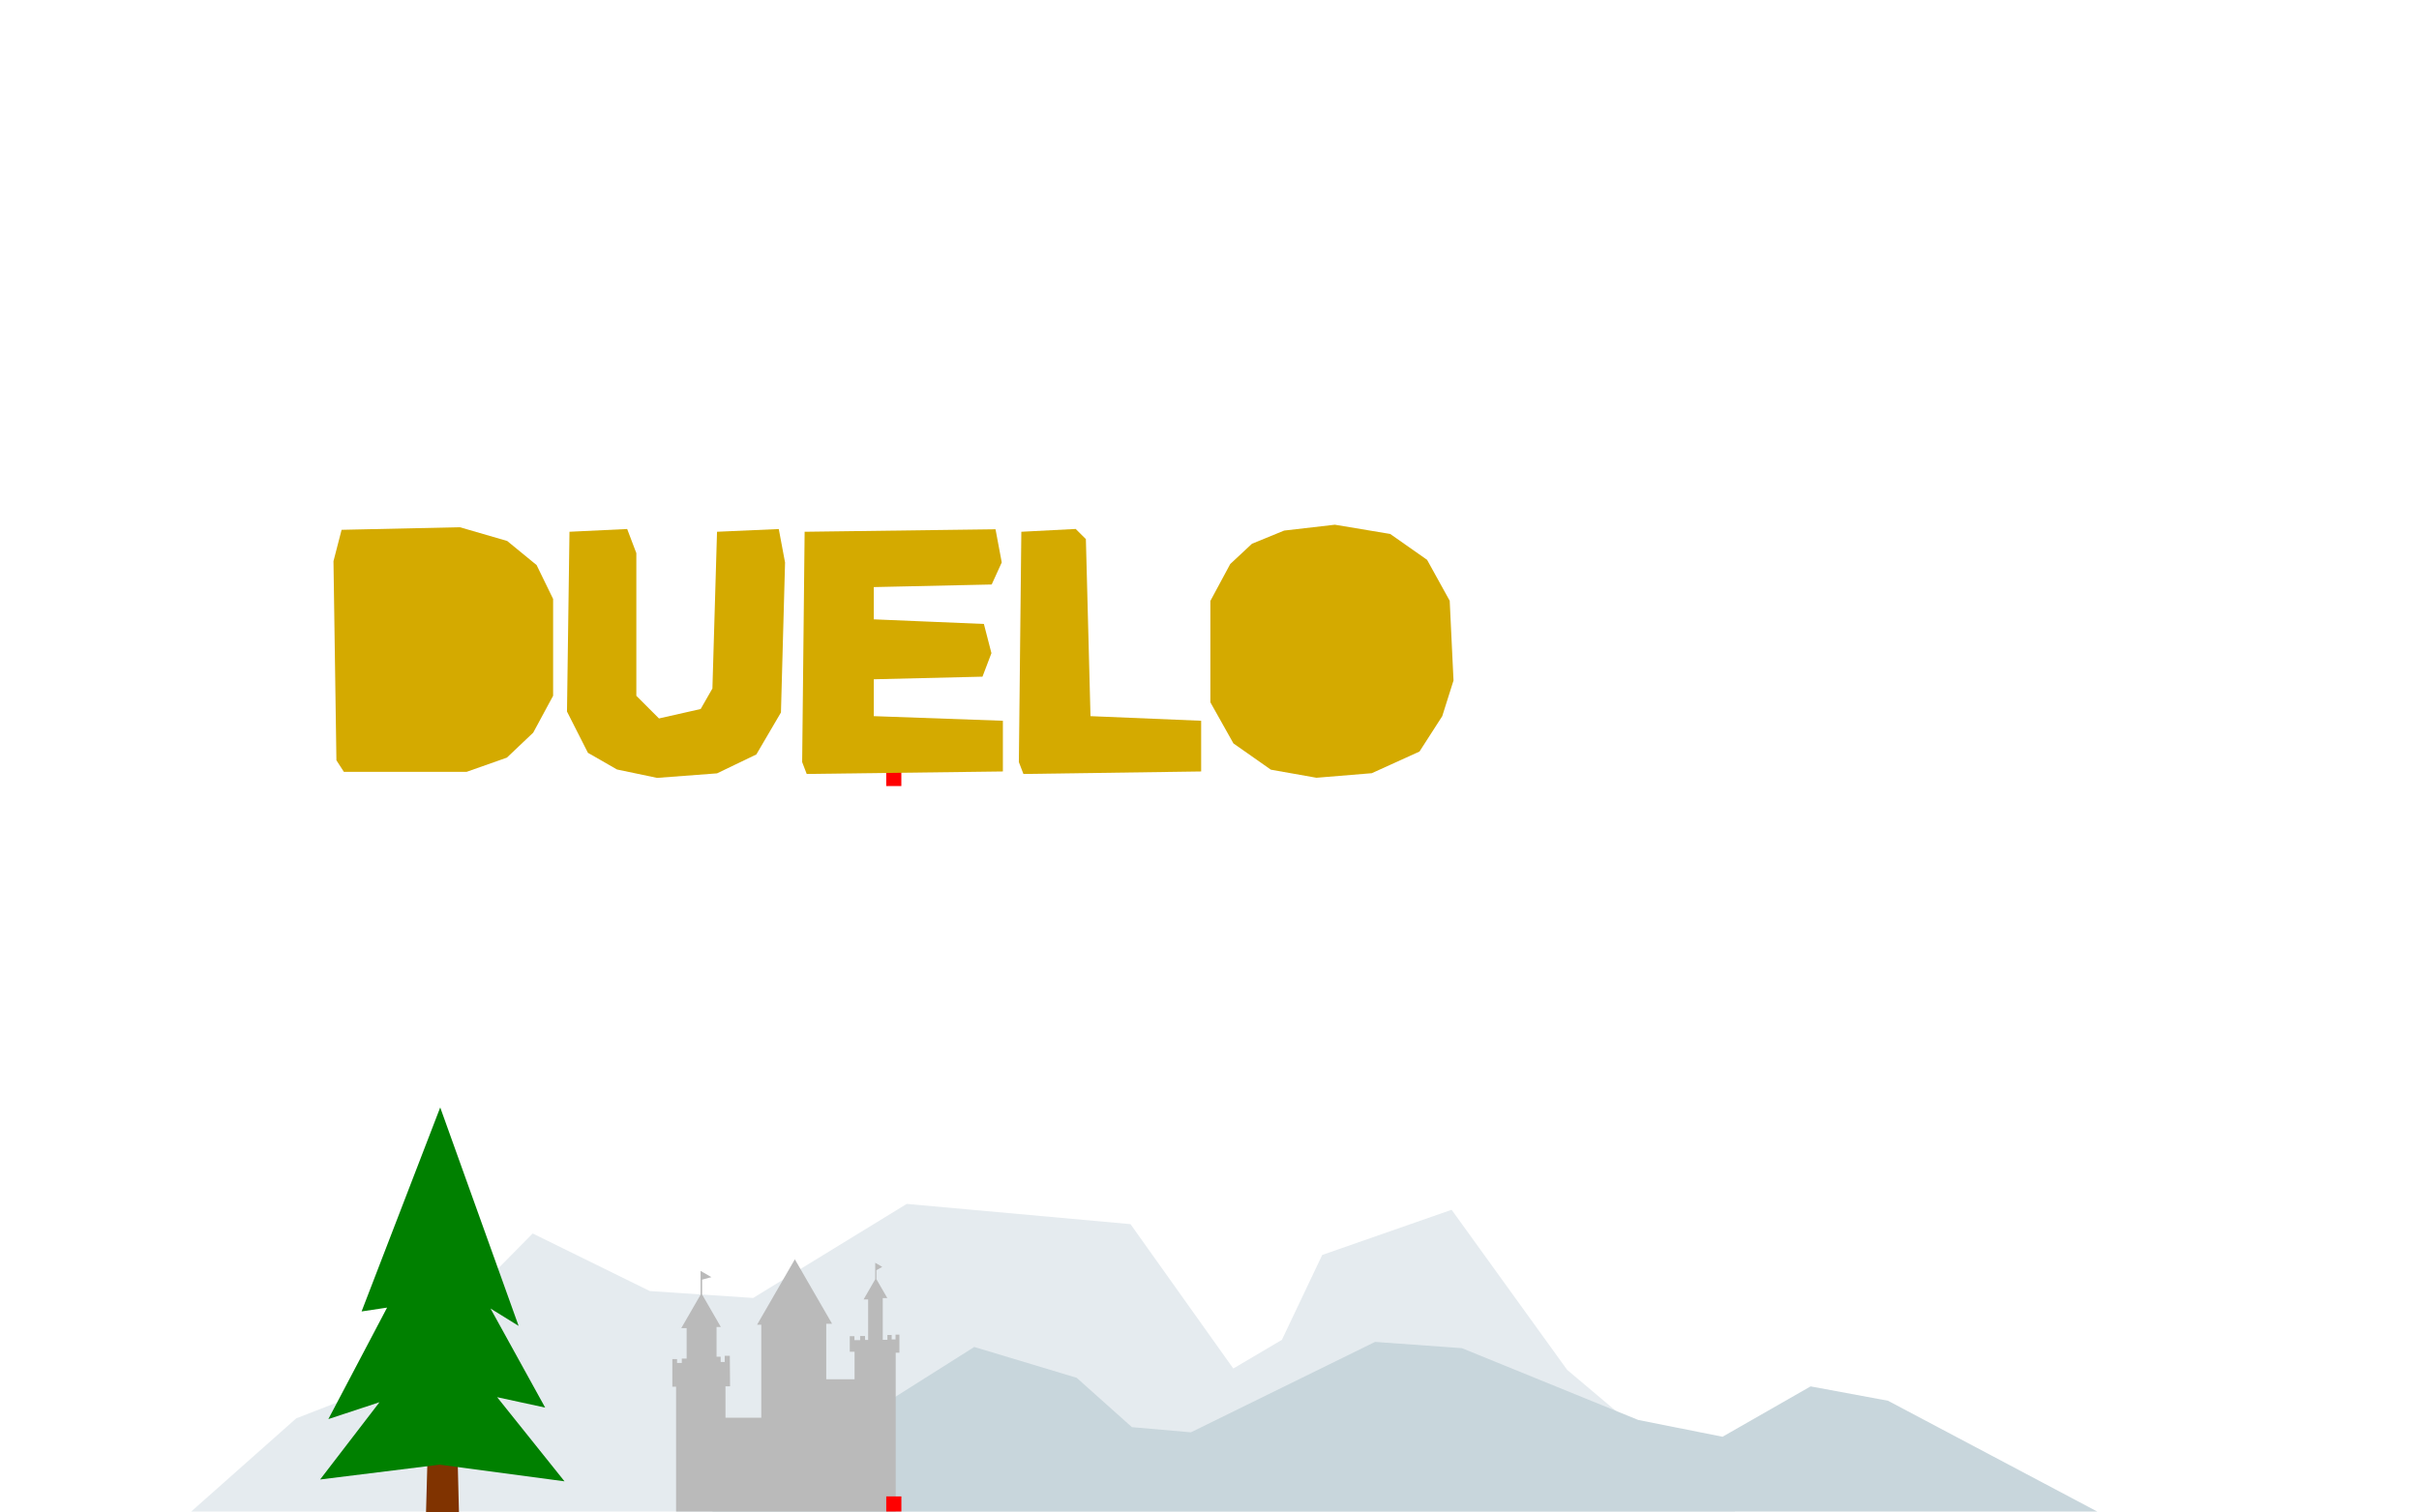
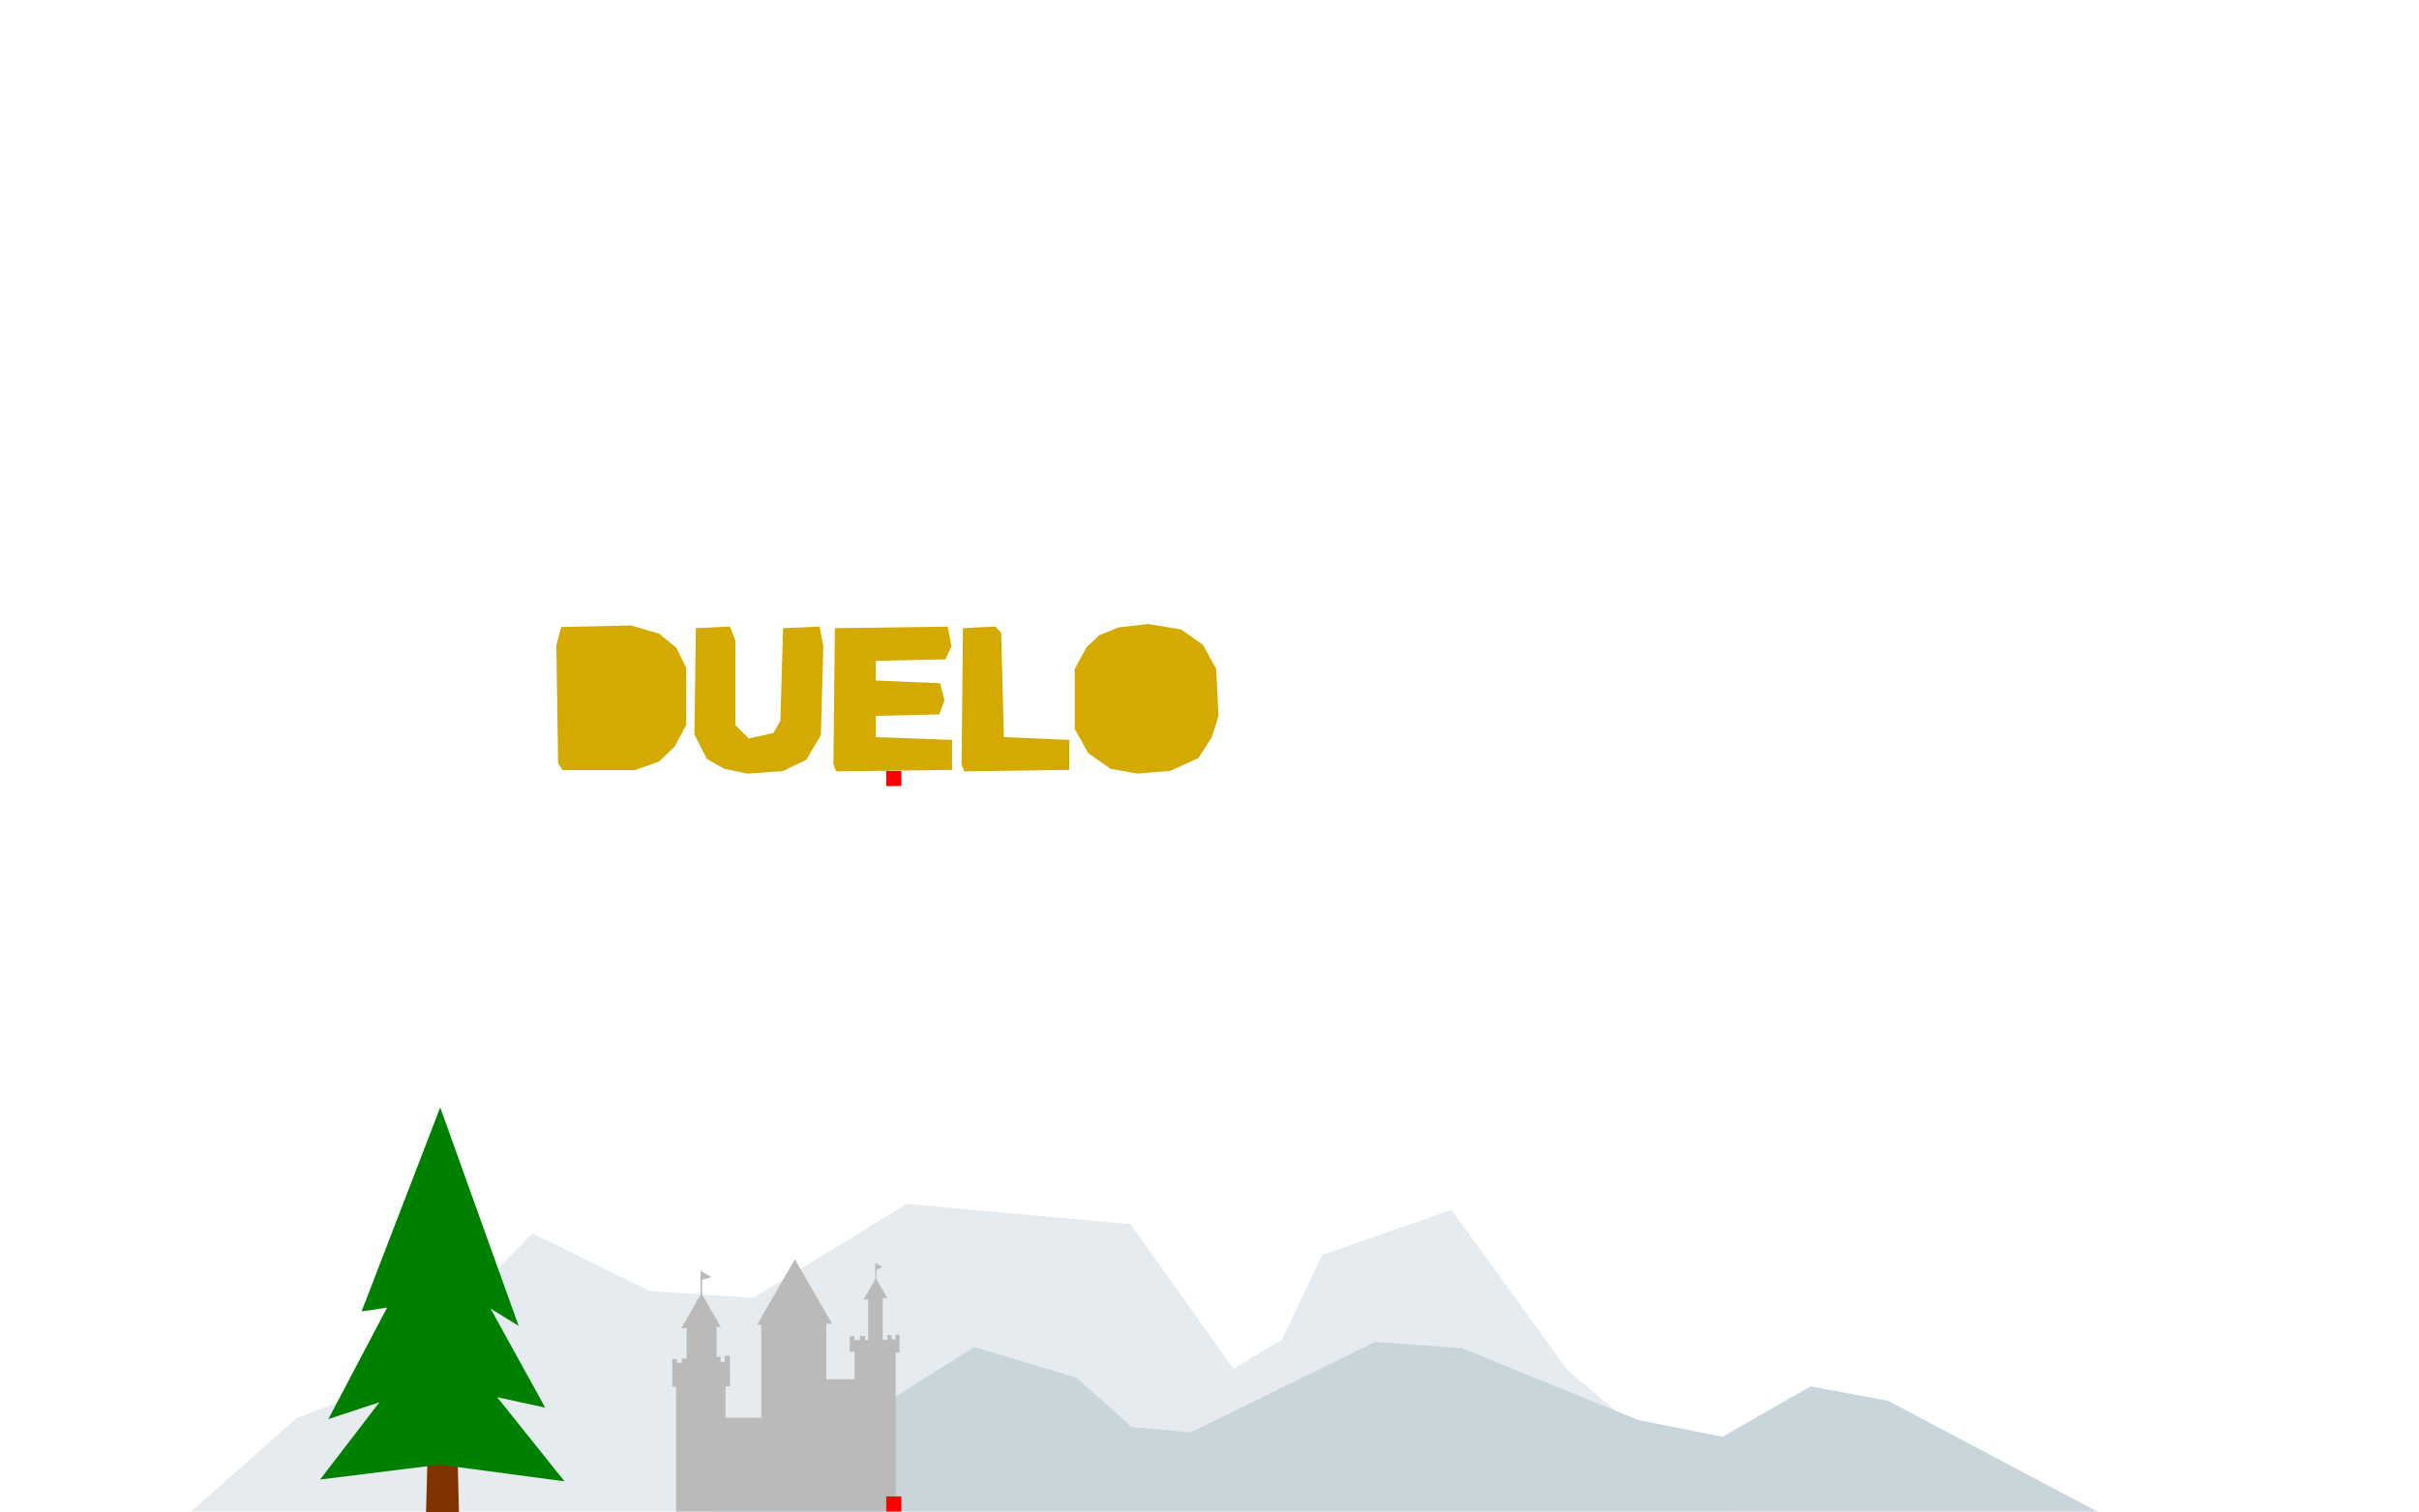
<svg xmlns="http://www.w3.org/2000/svg" width="800mm" height="500mm" viewBox="0 0 800 500" version="1.1" id="svg1879" xml:space="preserve">
  <defs id="defs1876" />
  <g id="layer1">
    <path style="opacity:1;fill:#e5ebef;fill-opacity:1;stroke-width:0.142" d="m 63.236,500 34.744,-30.829 28.876,-11.219 49.314,-49.923 38.731,19.04 34.179,2.287 50.795,-31.113 73.995,6.692 33.998,47.765 16.08,-9.495 13.331,-28.077 42.795,-14.941 38.193,52.938 L 573.831,500 Z" id="mountainLayer2" />
    <path style="fill:#c8d6dc;fill-opacity:1;stroke-width:0.14" d="m 235.494,500 26.479,-16.381 60.229,-38.052 33.872,10.201 18.268,16.326 19.512,1.706 60.895,-29.904 28.709,2.061 58.306,23.746 27.899,5.568 29.131,-16.665 25.592,4.751 L 693.582,500 Z" id="mountainLayer1" />
    <path style="opacity:1;fill:#bababa;fill-opacity:1;stroke-width:0.112" d="m 223.592,500 -7e-5,-41.295 h -1.237 v -9.132 h 1.556 v 1.276 h 1.572 v -1.435 h 1.601 v -10.085 h -1.772 l 6.378,-11.046 v -7.879 l 3.584,2.069 -3.069,0.822 v 4.94 l 6.186,10.715 h -1.414 v 9.843 h 1.361 v 1.747 h 1.331 V 448.49 h 1.694 l 0.079,10.088 h -1.516 v 10.401 h 11.846 v -30.778 h -1.393 l 12.49,-21.633 12.313,21.327 h -1.926 v 18.359 l 9.358,0.008 v -9.106 h -1.587 v -5.158 h 1.545 v 1.303 h 1.889 v -1.358 h 1.616 l 0.032,1.292 h 0.994 v -13.398 h -1.495 l 3.839,-6.65 v -5.464 l 2.323,1.341 -1.93,1.114 v 2.962 l 3.618,6.267 h -1.522 v 13.785 h 1.543 v -1.594 h 1.407 v 1.475 h 1.286 v -1.588 h 1.274 v 5.972 h -1.225 V 500 Z" id="castle" />
    <path style="fill:#803300;fill-opacity:1;stroke-width:0.371" d="m 138.854,530 1.822,-21.767 0.678,-24.872 10.004,-0.211 0.61,24.403 L 155.106,530 Z" id="path15485" />
    <rect style="fill:#ff0000;stroke-width:0.163" id="origin" width="5" height="5" x="293.096" y="495" />
    <rect style="fill:#ff0000;stroke-width:0.163" id="logo" width="5" height="5" x="293.087" y="255.02" />
    <path style="fill:#008000;fill-opacity:1;stroke-width:0.474" d="m 145.44,484.5 -39.57,4.903 19.627,-25.556 -16.903,5.578 19.42,-36.878 -8.432,1.269 26.006,-67.483 25.926,72.265 -9.295,-5.752 18.078,32.778 -15.881,-3.442 22.276,27.83 z" id="path15648" />
-     <path style="fill:#d4aa00;fill-opacity:1;stroke-width:1.525" d="m 420.295,254.604 -12.381,-8.692 -7.624,-13.588 v -33.547 l 6.565,-12.199 7.2,-6.716 10.632,-4.352 16.773,-1.938 18.298,3.056 12.199,8.56 7.481,13.535 1.261,26.377 -3.724,11.798 -7.528,11.707 -15.789,7.167 -18.298,1.505 z" id="o" />
-     <path style="fill:#d4aa00;fill-opacity:1;stroke-width:1.525" d="m 111.257,251.501 -0.971,-65.863 2.685,-10.38 39.115,-0.856 15.653,4.551 9.73,7.973 5.456,11.205 v 32.022 l -6.583,12.199 -8.709,8.268 -13.301,4.693 -40.608,-1e-5 z" id="d" />
-     <path style="fill:#d4aa00;fill-opacity:1;stroke-width:1.525" d="m 337.708,254.058 -0.755,-1.967 0.817,-76.188 17.98,-0.928 3.368,3.362 1.525,58.56 36.596,1.525 v 16.773 l -58.777,0.829 -0.755,-1.967 z" id="l" />
-     <path style="fill:#d4aa00;fill-opacity:1;stroke-width:1.525" d="m 265.286,252.092 0.817,-76.188 63.132,-0.824 2.058,10.969 -3.326,7.299 -38.991,0.854 v 10.674 l 18.205,0.762 18.205,0.762 2.494,9.657 -2.958,7.781 -35.947,0.86 v 12.199 l 42.696,1.525 v 16.773 l -64.879,0.823 z" id="e" />
-     <path style="fill:#d4aa00;fill-opacity:1;stroke-width:1.525" d="m 204.052,254.54 -9.617,-5.516 -6.922,-13.654 0.822,-59.469 19.081,-0.908 3.03,7.969 v 47.21 l 7.486,7.486 13.792,-3.12 3.882,-6.792 1.525,-51.845 20.422,-0.898 2.077,11.073 -1.357,49.602 -8.137,13.886 -13.004,6.259 -19.823,1.495 z" id="u" />
+     <path style="fill:#d4aa00;fill-opacity:1;stroke-width:0.901" d="m 367.259,254.314 -7.319,-5.138 -4.507,-8.033 v -19.832 l 3.881,-7.211 4.256,-3.97 6.285,-2.573 9.916,-1.146 10.817,1.807 7.211,5.061 4.423,8.001 0.746,15.593 -2.202,6.974 -4.45,6.921 -9.334,4.237 -10.817,0.89 z" id="o" />
+     <path style="fill:#d4aa00;fill-opacity:1;stroke-width:0.901" d="m 184.568,252.479 -0.574,-38.936 1.587,-6.136 23.123,-0.506 9.254,2.69 5.752,4.714 3.225,6.624 v 18.93 l -3.891,7.211 -5.149,4.888 -7.863,2.774 -24.006,-1e-5 z" id="d" />
+     <path style="fill:#d4aa00;fill-opacity:1;stroke-width:0.901" d="m 318.437,253.991 -0.446,-1.163 0.483,-45.039 10.629,-0.549 1.991,1.987 0.901,34.619 21.634,0.901 v 9.916 l -34.747,0.49 -0.446,-1.163 z" id="l" />
+     <path style="fill:#d4aa00;fill-opacity:1;stroke-width:0.901" d="m 275.624,252.828 0.483,-45.039 37.321,-0.487 1.216,6.484 -1.966,4.315 -23.05,0.505 v 25.24 l 25.24,0.901 v 9.916 l -38.354,0.487 z" id="e" />
+     <path style="fill:#d4aa00;fill-opacity:1;stroke-width:0.901" d="m 289.368,225.097 10.762,0.451 10.762,0.451 1.475,5.709 -1.749,4.6 -21.25,0.508 -4.84,-3.279 -0.804,-5.904 z" id="e2" />
+     <path style="fill:#d4aa00;fill-opacity:1;stroke-width:0.901" d="m 239.425,254.276 -5.685,-3.261 -4.092,-8.072 0.486,-35.156 11.28,-0.537 1.791,4.711 v 27.909 l 4.425,4.425 8.154,-1.844 2.295,-4.015 0.901,-30.649 12.073,-0.531 1.228,6.546 -0.802,29.323 -4.811,8.209 -7.688,3.7 -11.719,0.884 z" id="u" />
  </g>
</svg>
